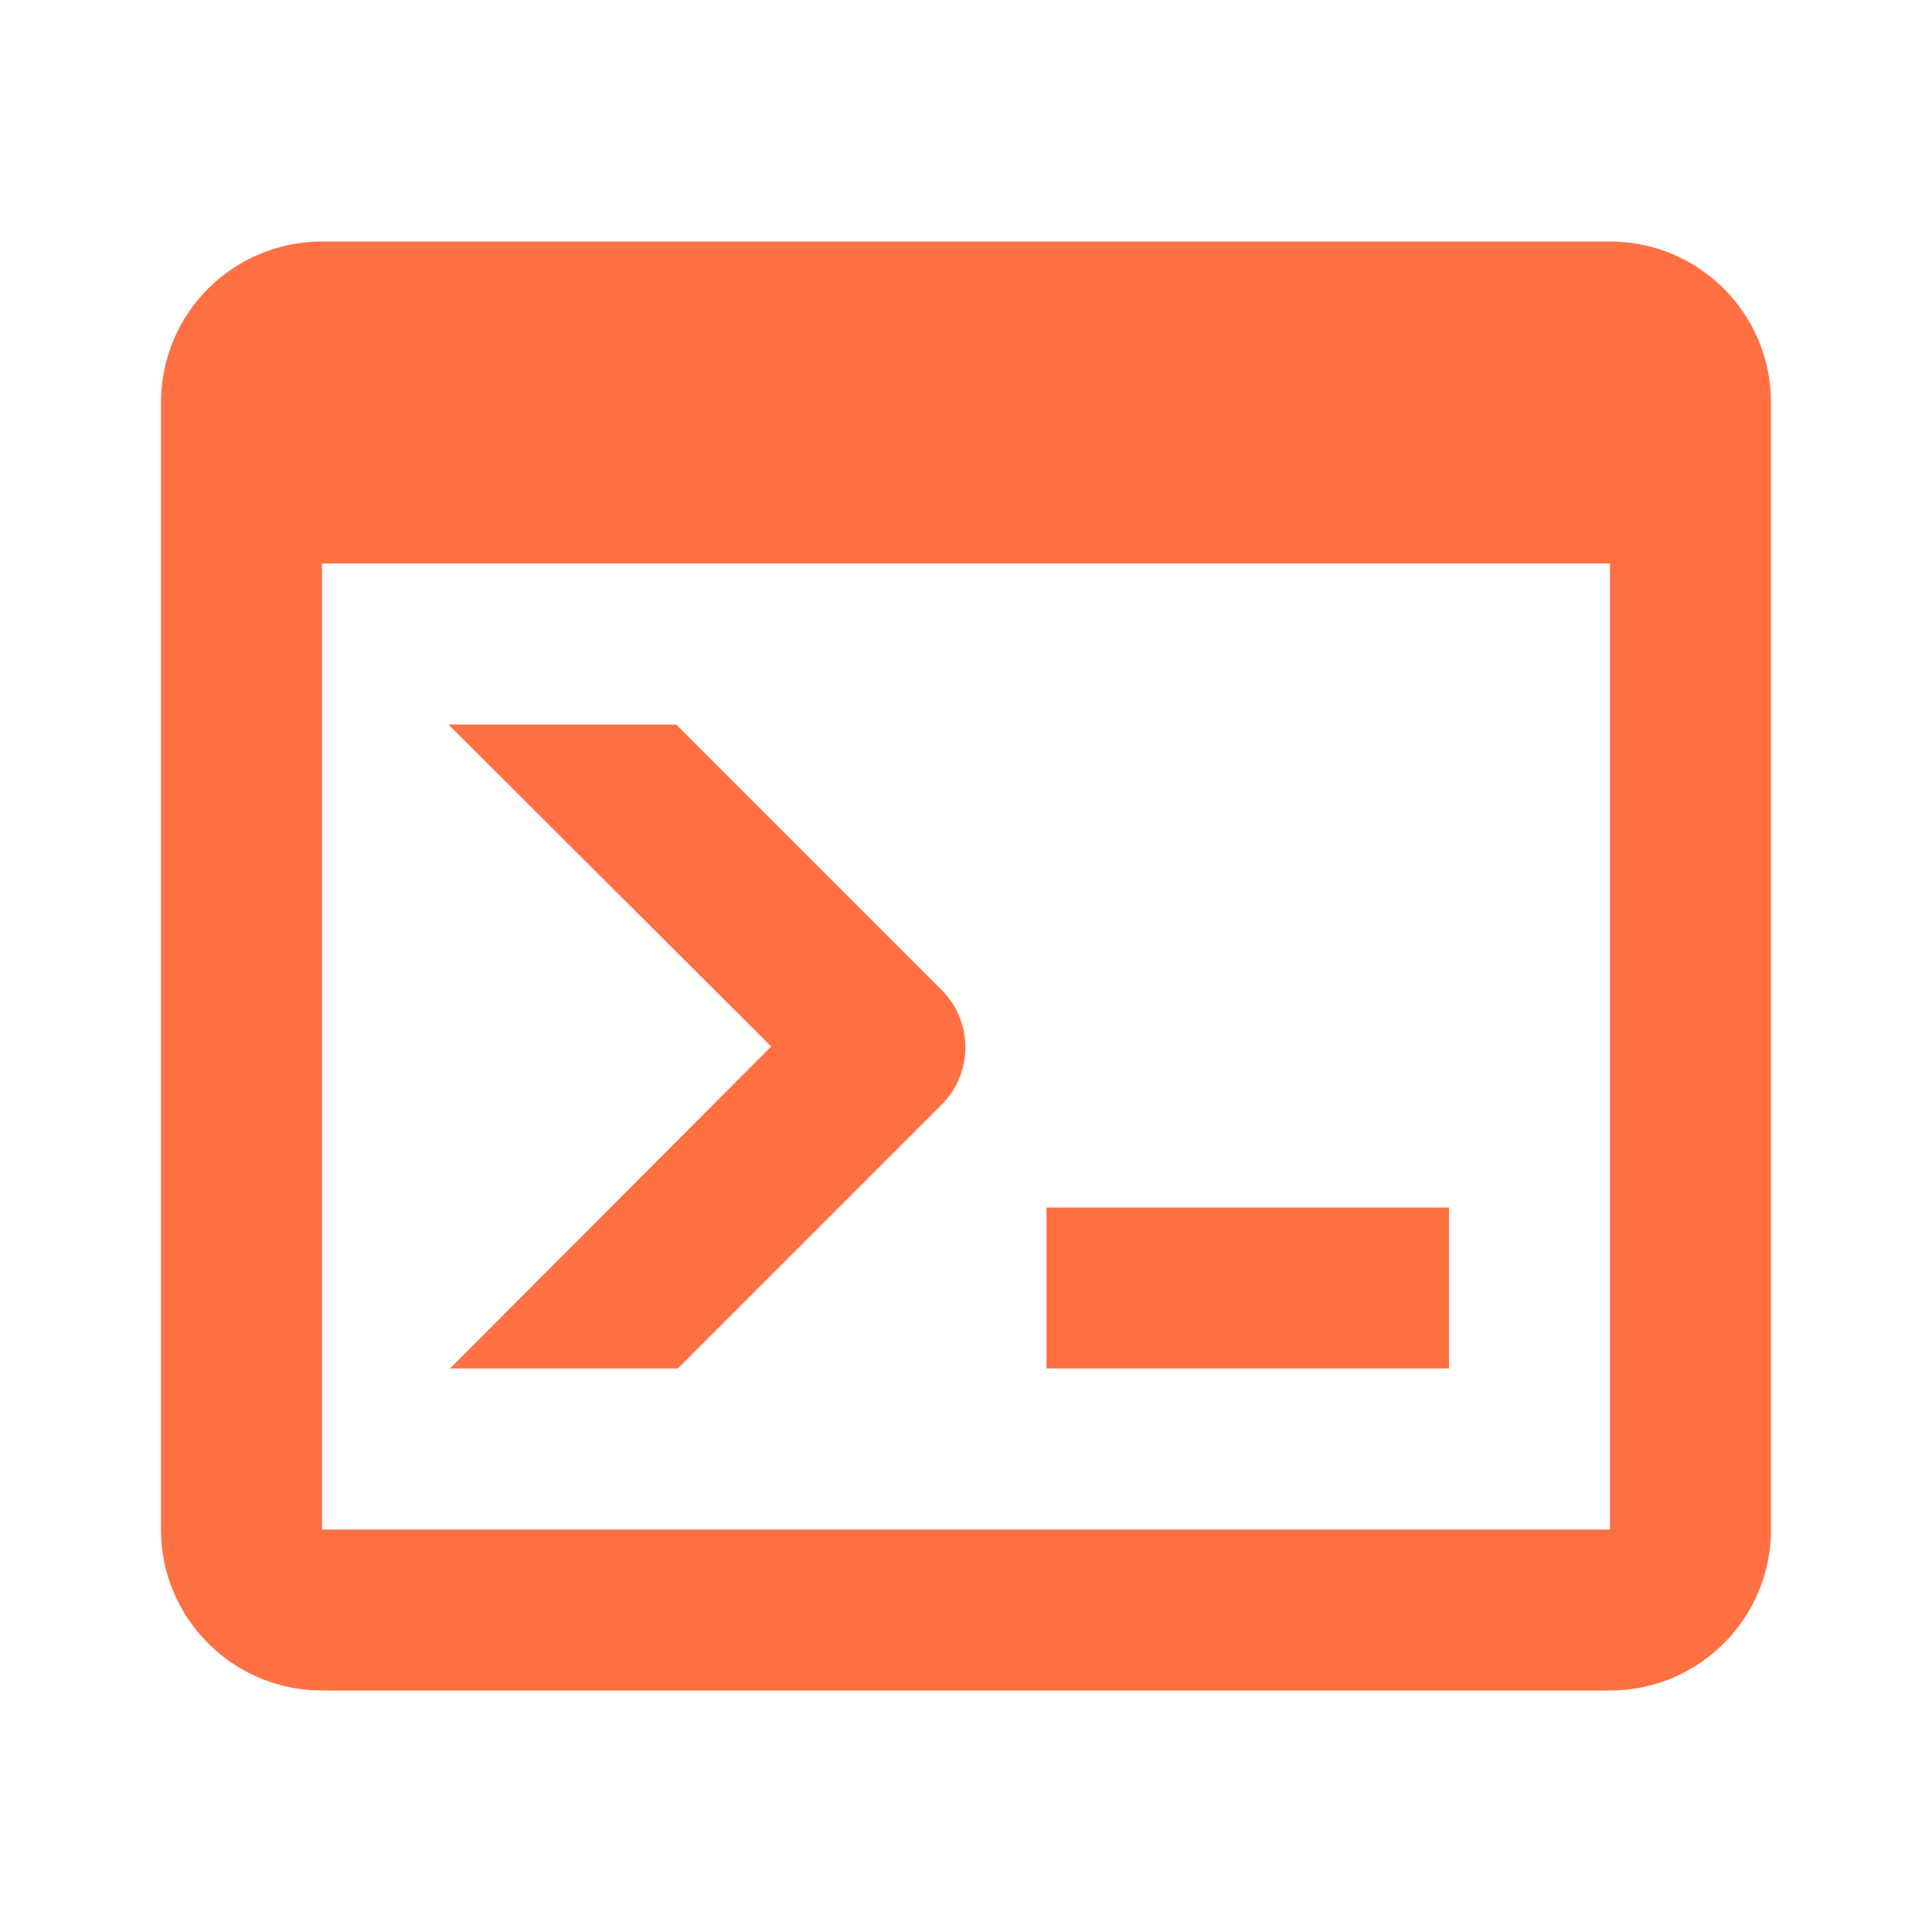
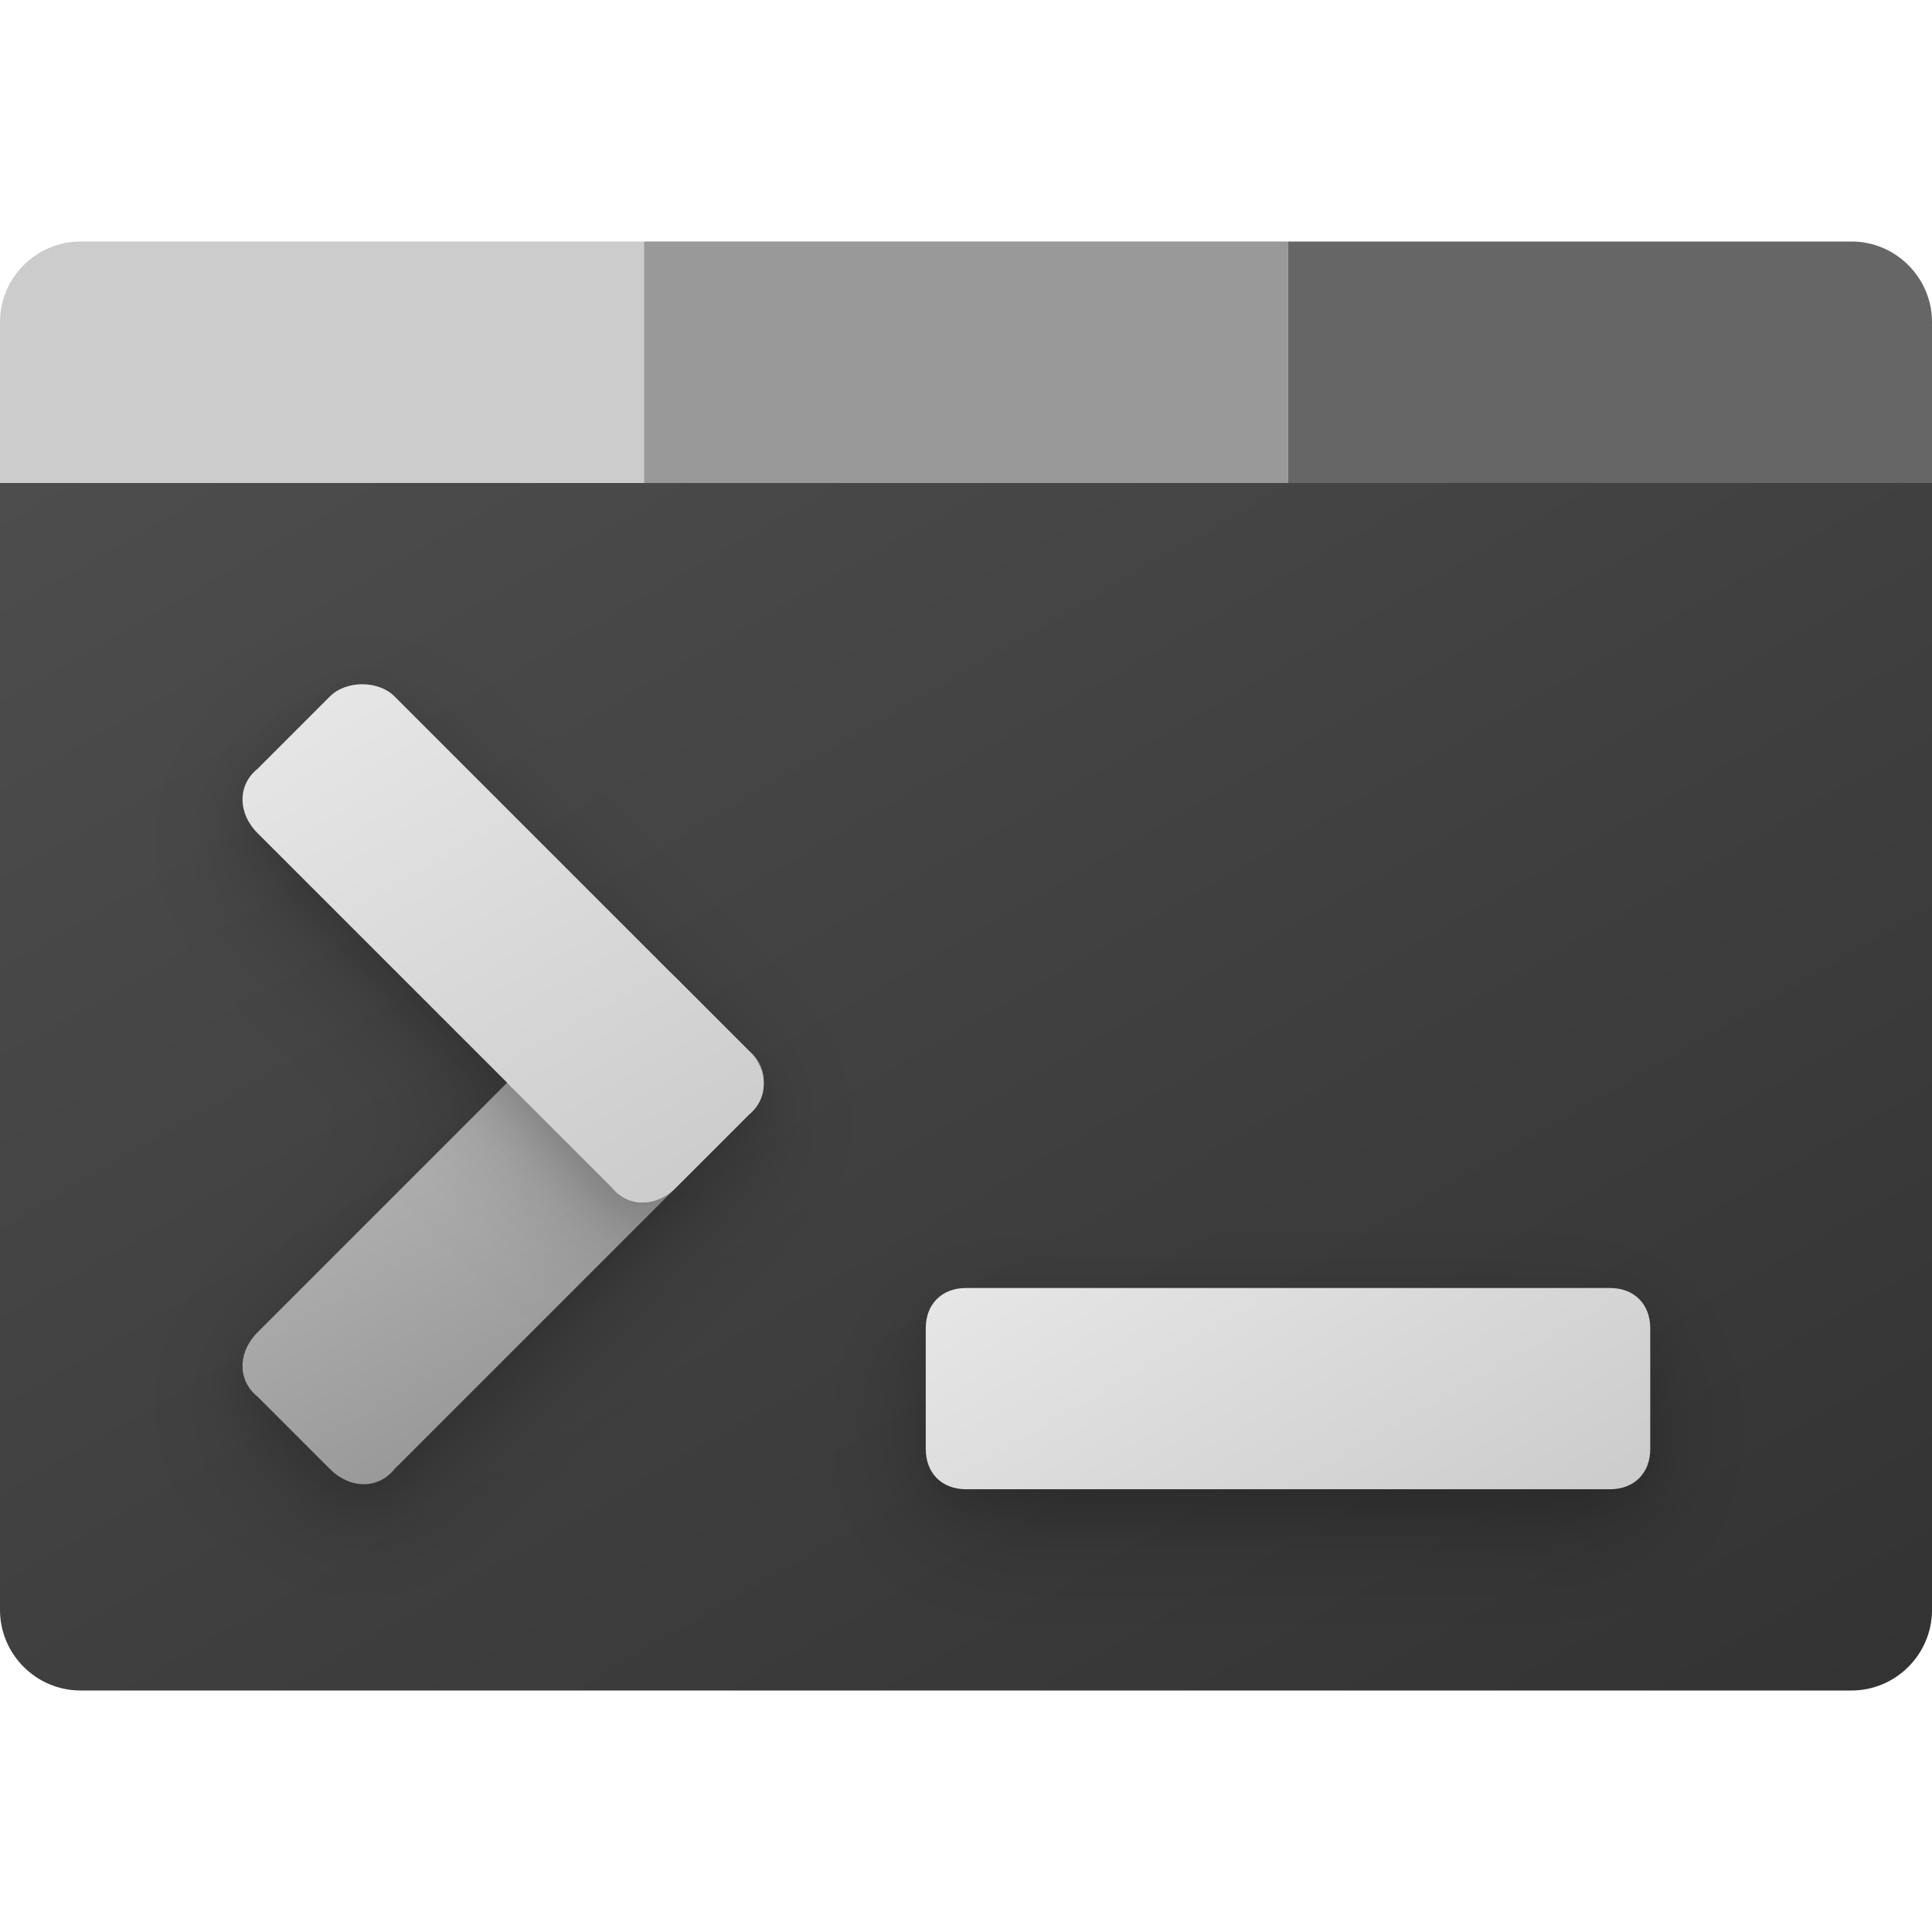
- <svg xmlns="http://www.w3.org/2000/svg" width="25.6" height="25.6" version="1.1" viewBox="0 0 24 24">
-   <path d="m20 19v-12h-16v12h16m0-16a2 2 0 0 1 2 2v14a2 2 0 0 1 -2 2h-16a2 2 0 0 1 -2 -2v-14c0-1.11.9-2 2-2h16m-7 14v-2h5v2h-5m-3.42-4-4.01-4h2.83l3.3 3.3c.39.39.39 1.03 0 1.42l-3.28 3.28h-2.83z" fill="#ff7043" />
+ <svg xmlns="http://www.w3.org/2000/svg" width="48" height="48" viewBox="0 0 48 48" fill="none">
+   <path d="M0 13H16V6H2C0.9 6 0 6.9 0 8V13Z" fill="#CCCCCC" />
+   <path d="M32 6H16V13H32V6Z" fill="#999999" />
+   <path d="M48 13H32V6H46C47.1 6 48 6.9 48 8V13Z" fill="#666666" />
+   <path d="M46 42H2C0.9 42 0 41.1 0 40V12H48V40C48 41.1 47.1 42 46 42Z" fill="url(#paint0_linear)" />
+   <g filter="url(#filter0_dd)">
+     <path d="M15.2 24.3L6.4 33.1C5.9 33.6 5.9 34.3 6.4 34.7L8.2 36.5C8.7 37 9.4 37 9.8 36.5L18.6 27.7C19.1 27.2 19.1 26.5 18.6 26.1L16.8 24.3C16.4 23.9 15.6 23.9 15.2 24.3Z" fill="url(#paint1_linear)" />
+     <mask id="mask0" mask-type="alpha" maskUnits="userSpaceOnUse" x="6" y="24" width="13" height="13">
+       <path d="M15.2 24.3L6.4 33.1C5.9 33.6 5.9 34.3 6.4 34.7L8.2 36.5C8.7 37 9.4 37 9.8 36.5L18.6 27.7C19.1 27.2 19.1 26.5 18.6 26.1L16.8 24.3C16.4 23.9 15.6 23.9 15.2 24.3Z" fill="url(#paint2_linear)" />
+     </mask>
+     <g mask="url(#mask0)">
+       <g filter="url(#filter1_dd)">
+         <path d="M9.8 17.3L18.6 26.1C19.1 26.6 19.1 27.3 18.6 27.7L16.8 29.5C16.3 30 15.6 30 15.2 29.5L6.4 20.7C5.9 20.2 5.9 19.5 6.4 19.1L8.2 17.3C8.6 16.9 9.4 16.9 9.8 17.3Z" fill="url(#paint3_linear)" />
+       </g>
+     </g>
+     <path d="M9.8 17.3L18.6 26.1C19.1 26.6 19.1 27.3 18.6 27.7L16.8 29.5C16.3 30 15.6 30 15.2 29.5L6.4 20.7C5.9 20.2 5.9 19.5 6.4 19.1L8.2 17.3C8.6 16.9 9.4 16.9 9.8 17.3Z" fill="url(#paint4_linear)" />
+   </g>
+   <g filter="url(#filter2_dd)">
+     <path d="M40 32H24C23.4 32 23 32.4 23 33V36C23 36.6 23.4 37 24 37H40C40.6 37 41 36.6 41 36V33C41 32.4 40.6 32 40 32Z" fill="url(#paint5_linear)" />
+   </g>
+   <defs>
+     <filter id="filter0_dd" x="3.025" y="15" width="18.95" height="25.875" filterUnits="userSpaceOnUse" color-interpolation-filters="sRGB">
+       <feFlood flood-opacity="0" result="BackgroundImageFix" />
+       <feColorMatrix in="SourceAlpha" type="matrix" values="0 0 0 0 0 0 0 0 0 0 0 0 0 0 0 0 0 0 127 0" />
+       <feOffset dy="0.5" />
+       <feGaussianBlur stdDeviation="0.5" />
+       <feColorMatrix type="matrix" values="0 0 0 0 0 0 0 0 0 0 0 0 0 0 0 0 0 0 0.1 0" />
+       <feBlend mode="normal" in2="BackgroundImageFix" result="effect1_dropShadow" />
+       <feColorMatrix in="SourceAlpha" type="matrix" values="0 0 0 0 0 0 0 0 0 0 0 0 0 0 0 0 0 0 127 0" />
+       <feOffset dy="1" />
+       <feGaussianBlur stdDeviation="1.5" />
+       <feColorMatrix type="matrix" values="0 0 0 0 0 0 0 0 0 0 0 0 0 0 0 0 0 0 0.2 0" />
+       <feBlend mode="normal" in2="effect1_dropShadow" result="effect2_dropShadow" />
+       <feBlend mode="normal" in="SourceGraphic" in2="effect2_dropShadow" result="shape" />
+     </filter>
+     <filter id="filter1_dd" x="3.025" y="15" width="18.95" height="18.875" filterUnits="userSpaceOnUse" color-interpolation-filters="sRGB">
+       <feFlood flood-opacity="0" result="BackgroundImageFix" />
+       <feColorMatrix in="SourceAlpha" type="matrix" values="0 0 0 0 0 0 0 0 0 0 0 0 0 0 0 0 0 0 127 0" />
+       <feOffset dy="0.5" />
+       <feGaussianBlur stdDeviation="0.5" />
+       <feColorMatrix type="matrix" values="0 0 0 0 0 0 0 0 0 0 0 0 0 0 0 0 0 0 0.1 0" />
+       <feBlend mode="normal" in2="BackgroundImageFix" result="effect1_dropShadow" />
+       <feColorMatrix in="SourceAlpha" type="matrix" values="0 0 0 0 0 0 0 0 0 0 0 0 0 0 0 0 0 0 127 0" />
+       <feOffset dy="1" />
+       <feGaussianBlur stdDeviation="1.5" />
+       <feColorMatrix type="matrix" values="0 0 0 0 0 0 0 0 0 0 0 0 0 0 0 0 0 0 0.2 0" />
+       <feBlend mode="normal" in2="effect1_dropShadow" result="effect2_dropShadow" />
+       <feBlend mode="normal" in="SourceGraphic" in2="effect2_dropShadow" result="shape" />
+     </filter>
+     <filter id="filter2_dd" x="20" y="30" width="24" height="11" filterUnits="userSpaceOnUse" color-interpolation-filters="sRGB">
+       <feFlood flood-opacity="0" result="BackgroundImageFix" />
+       <feColorMatrix in="SourceAlpha" type="matrix" values="0 0 0 0 0 0 0 0 0 0 0 0 0 0 0 0 0 0 127 0" />
+       <feOffset dy="0.5" />
+       <feGaussianBlur stdDeviation="0.5" />
+       <feColorMatrix type="matrix" values="0 0 0 0 0 0 0 0 0 0 0 0 0 0 0 0 0 0 0.1 0" />
+       <feBlend mode="normal" in2="BackgroundImageFix" result="effect1_dropShadow" />
+       <feColorMatrix in="SourceAlpha" type="matrix" values="0 0 0 0 0 0 0 0 0 0 0 0 0 0 0 0 0 0 127 0" />
+       <feOffset dy="1" />
+       <feGaussianBlur stdDeviation="1.5" />
+       <feColorMatrix type="matrix" values="0 0 0 0 0 0 0 0 0 0 0 0 0 0 0 0 0 0 0.2 0" />
+       <feBlend mode="normal" in2="effect1_dropShadow" result="effect2_dropShadow" />
+       <feBlend mode="normal" in="SourceGraphic" in2="effect2_dropShadow" result="shape" />
+     </filter>
+     <linearGradient id="paint0_linear" x1="36.446" y1="47.826" x2="11.822" y2="5.175" gradientUnits="userSpaceOnUse">
+       <stop stop-color="#333333" />
+       <stop offset="1" stop-color="#4D4D4D" />
+     </linearGradient>
+     <linearGradient id="paint1_linear" x1="14.528" y1="33.996" x2="10.484" y2="26.992" gradientUnits="userSpaceOnUse">
+       <stop stop-color="#999999" />
+       <stop offset="1" stop-color="#B3B3B3" />
+     </linearGradient>
+     <linearGradient id="paint2_linear" x1="14.528" y1="33.996" x2="10.484" y2="26.992" gradientUnits="userSpaceOnUse">
+       <stop stop-color="#999999" />
+       <stop offset="1" stop-color="#B3B3B3" />
+     </linearGradient>
+     <linearGradient id="paint3_linear" x1="16.275" y1="30.034" x2="8.737" y2="16.978" gradientUnits="userSpaceOnUse">
+       <stop stop-color="#CCCCCC" />
+       <stop offset="1" stop-color="#E6E6E6" />
+     </linearGradient>
+     <linearGradient id="paint4_linear" x1="16.275" y1="30.034" x2="8.737" y2="16.978" gradientUnits="userSpaceOnUse">
+       <stop stop-color="#CCCCCC" />
+       <stop offset="1" stop-color="#E6E6E6" />
+     </linearGradient>
+     <linearGradient id="paint5_linear" x1="35.15" y1="39.955" x2="28.85" y2="29.045" gradientUnits="userSpaceOnUse">
+       <stop stop-color="#CCCCCC" />
+       <stop offset="1" stop-color="#E6E6E6" />
+     </linearGradient>
+   </defs>
</svg>
